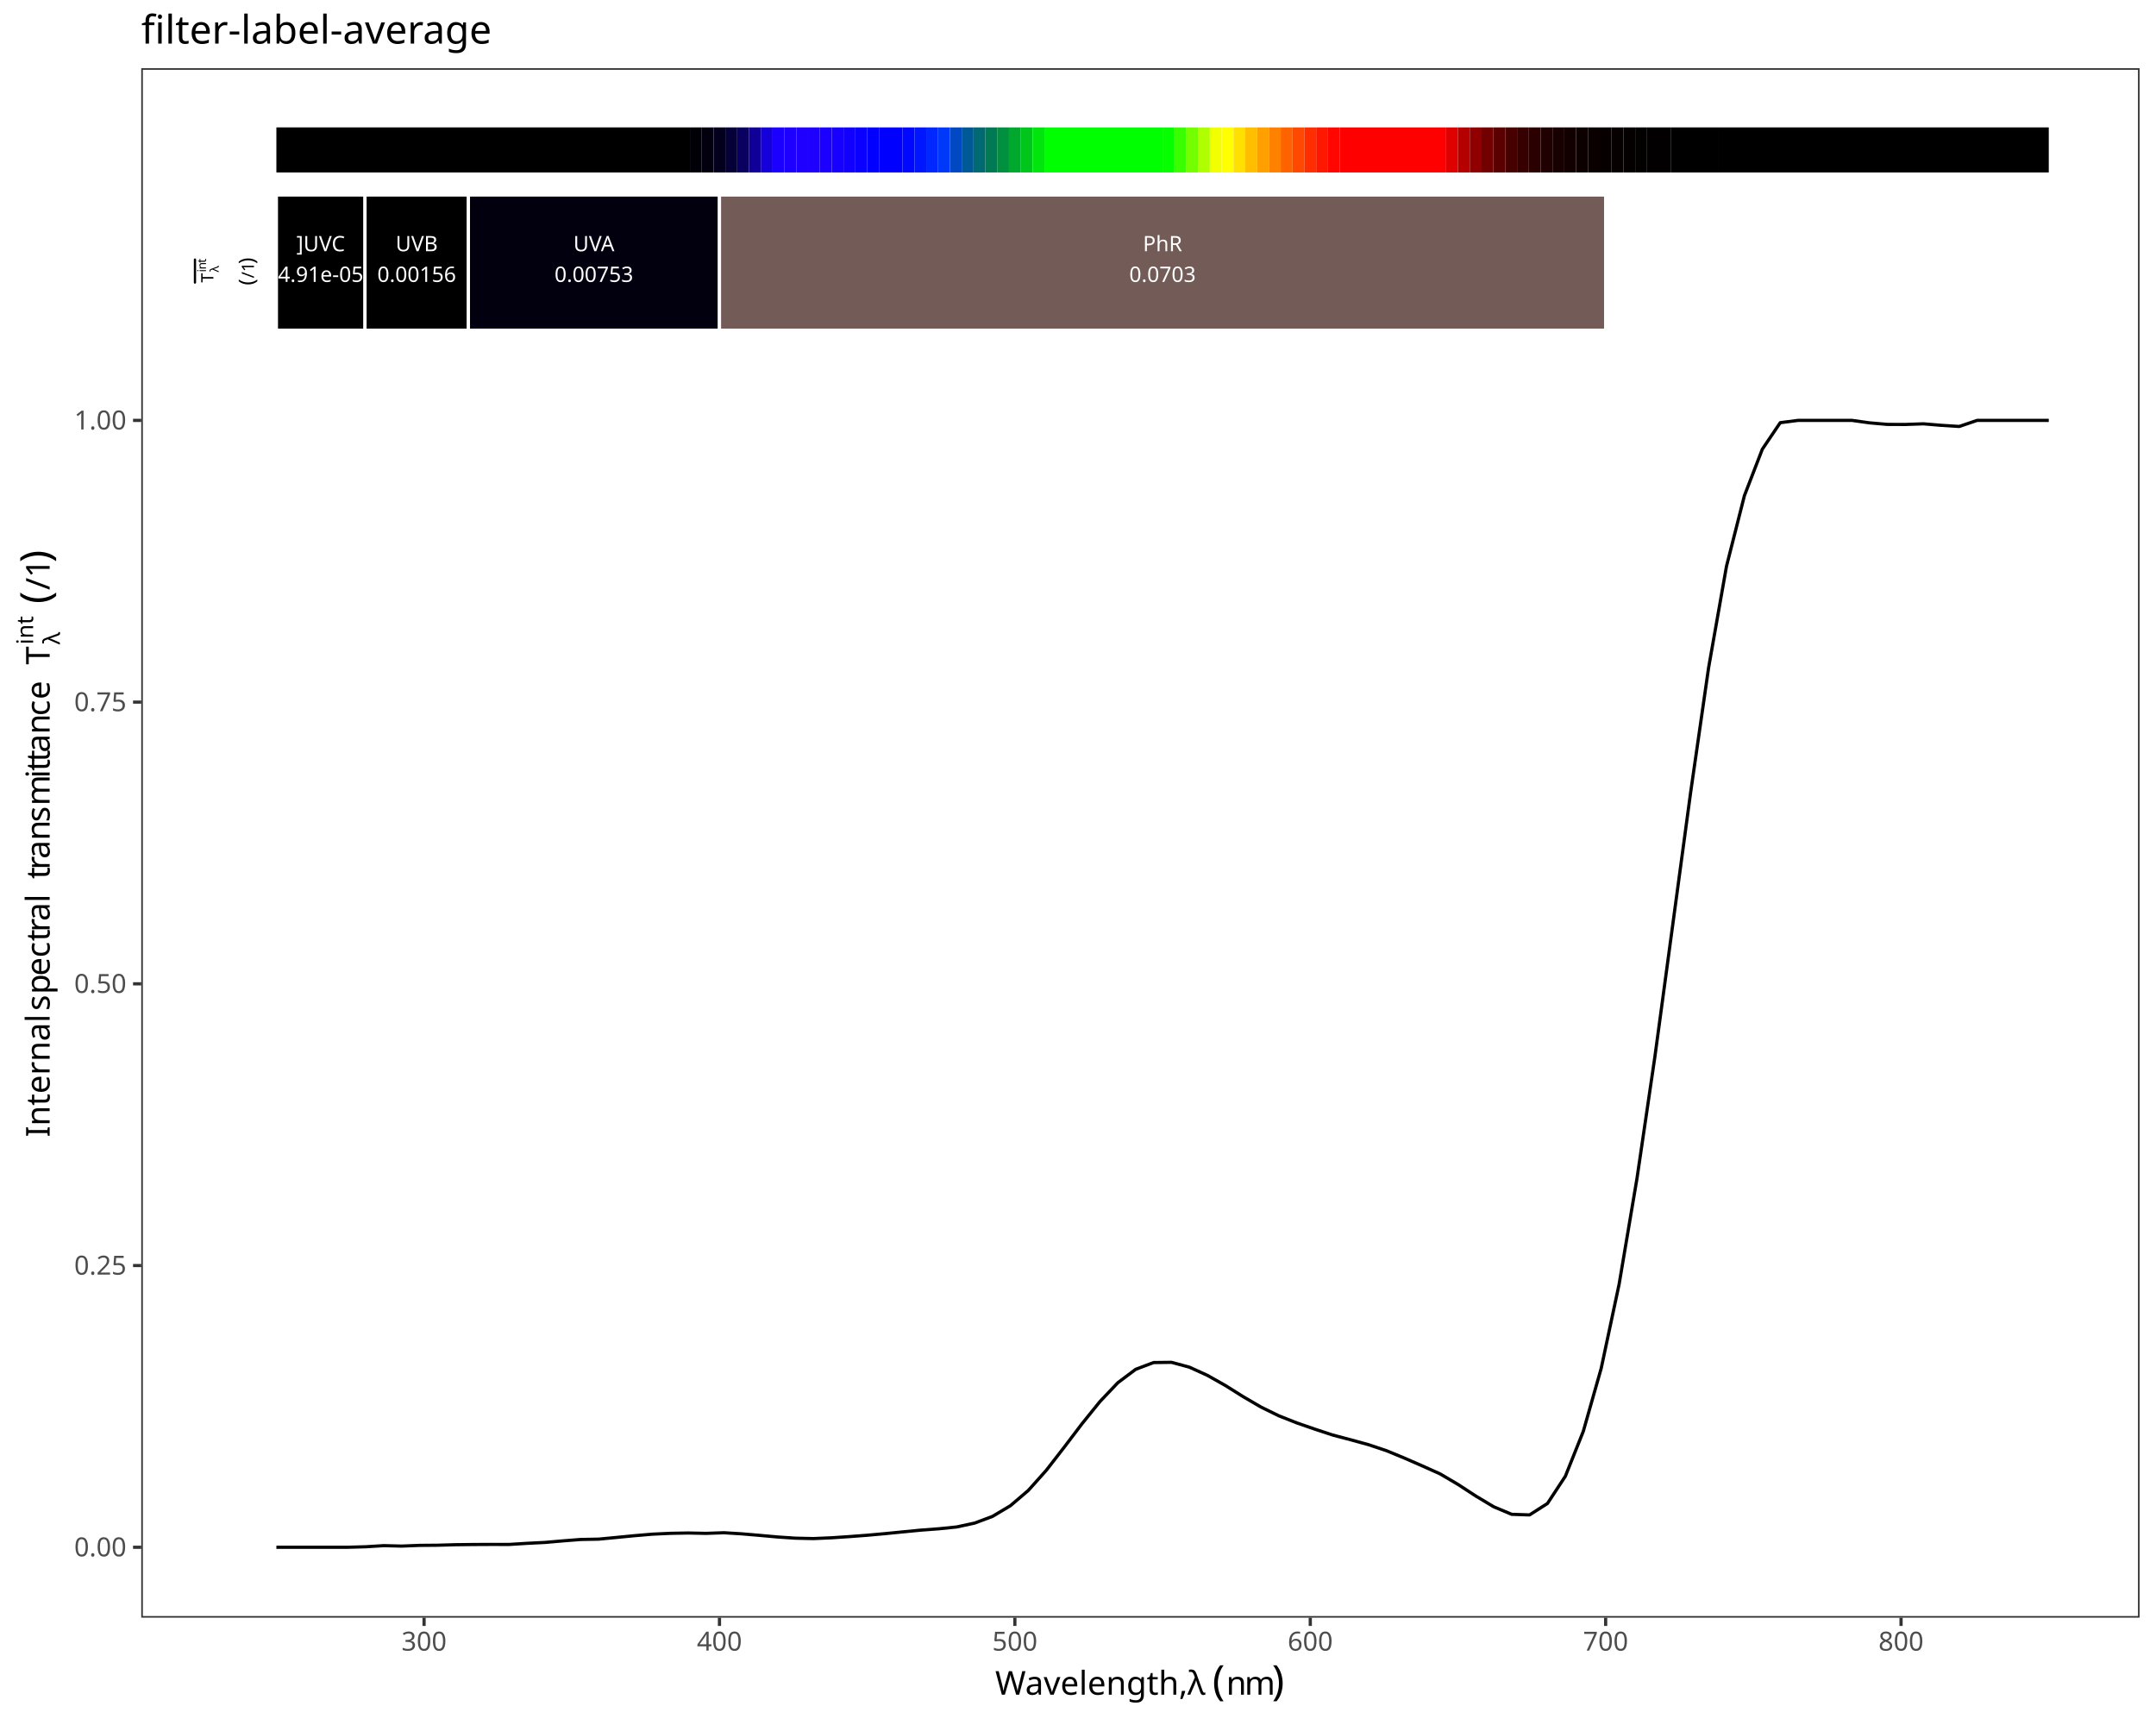
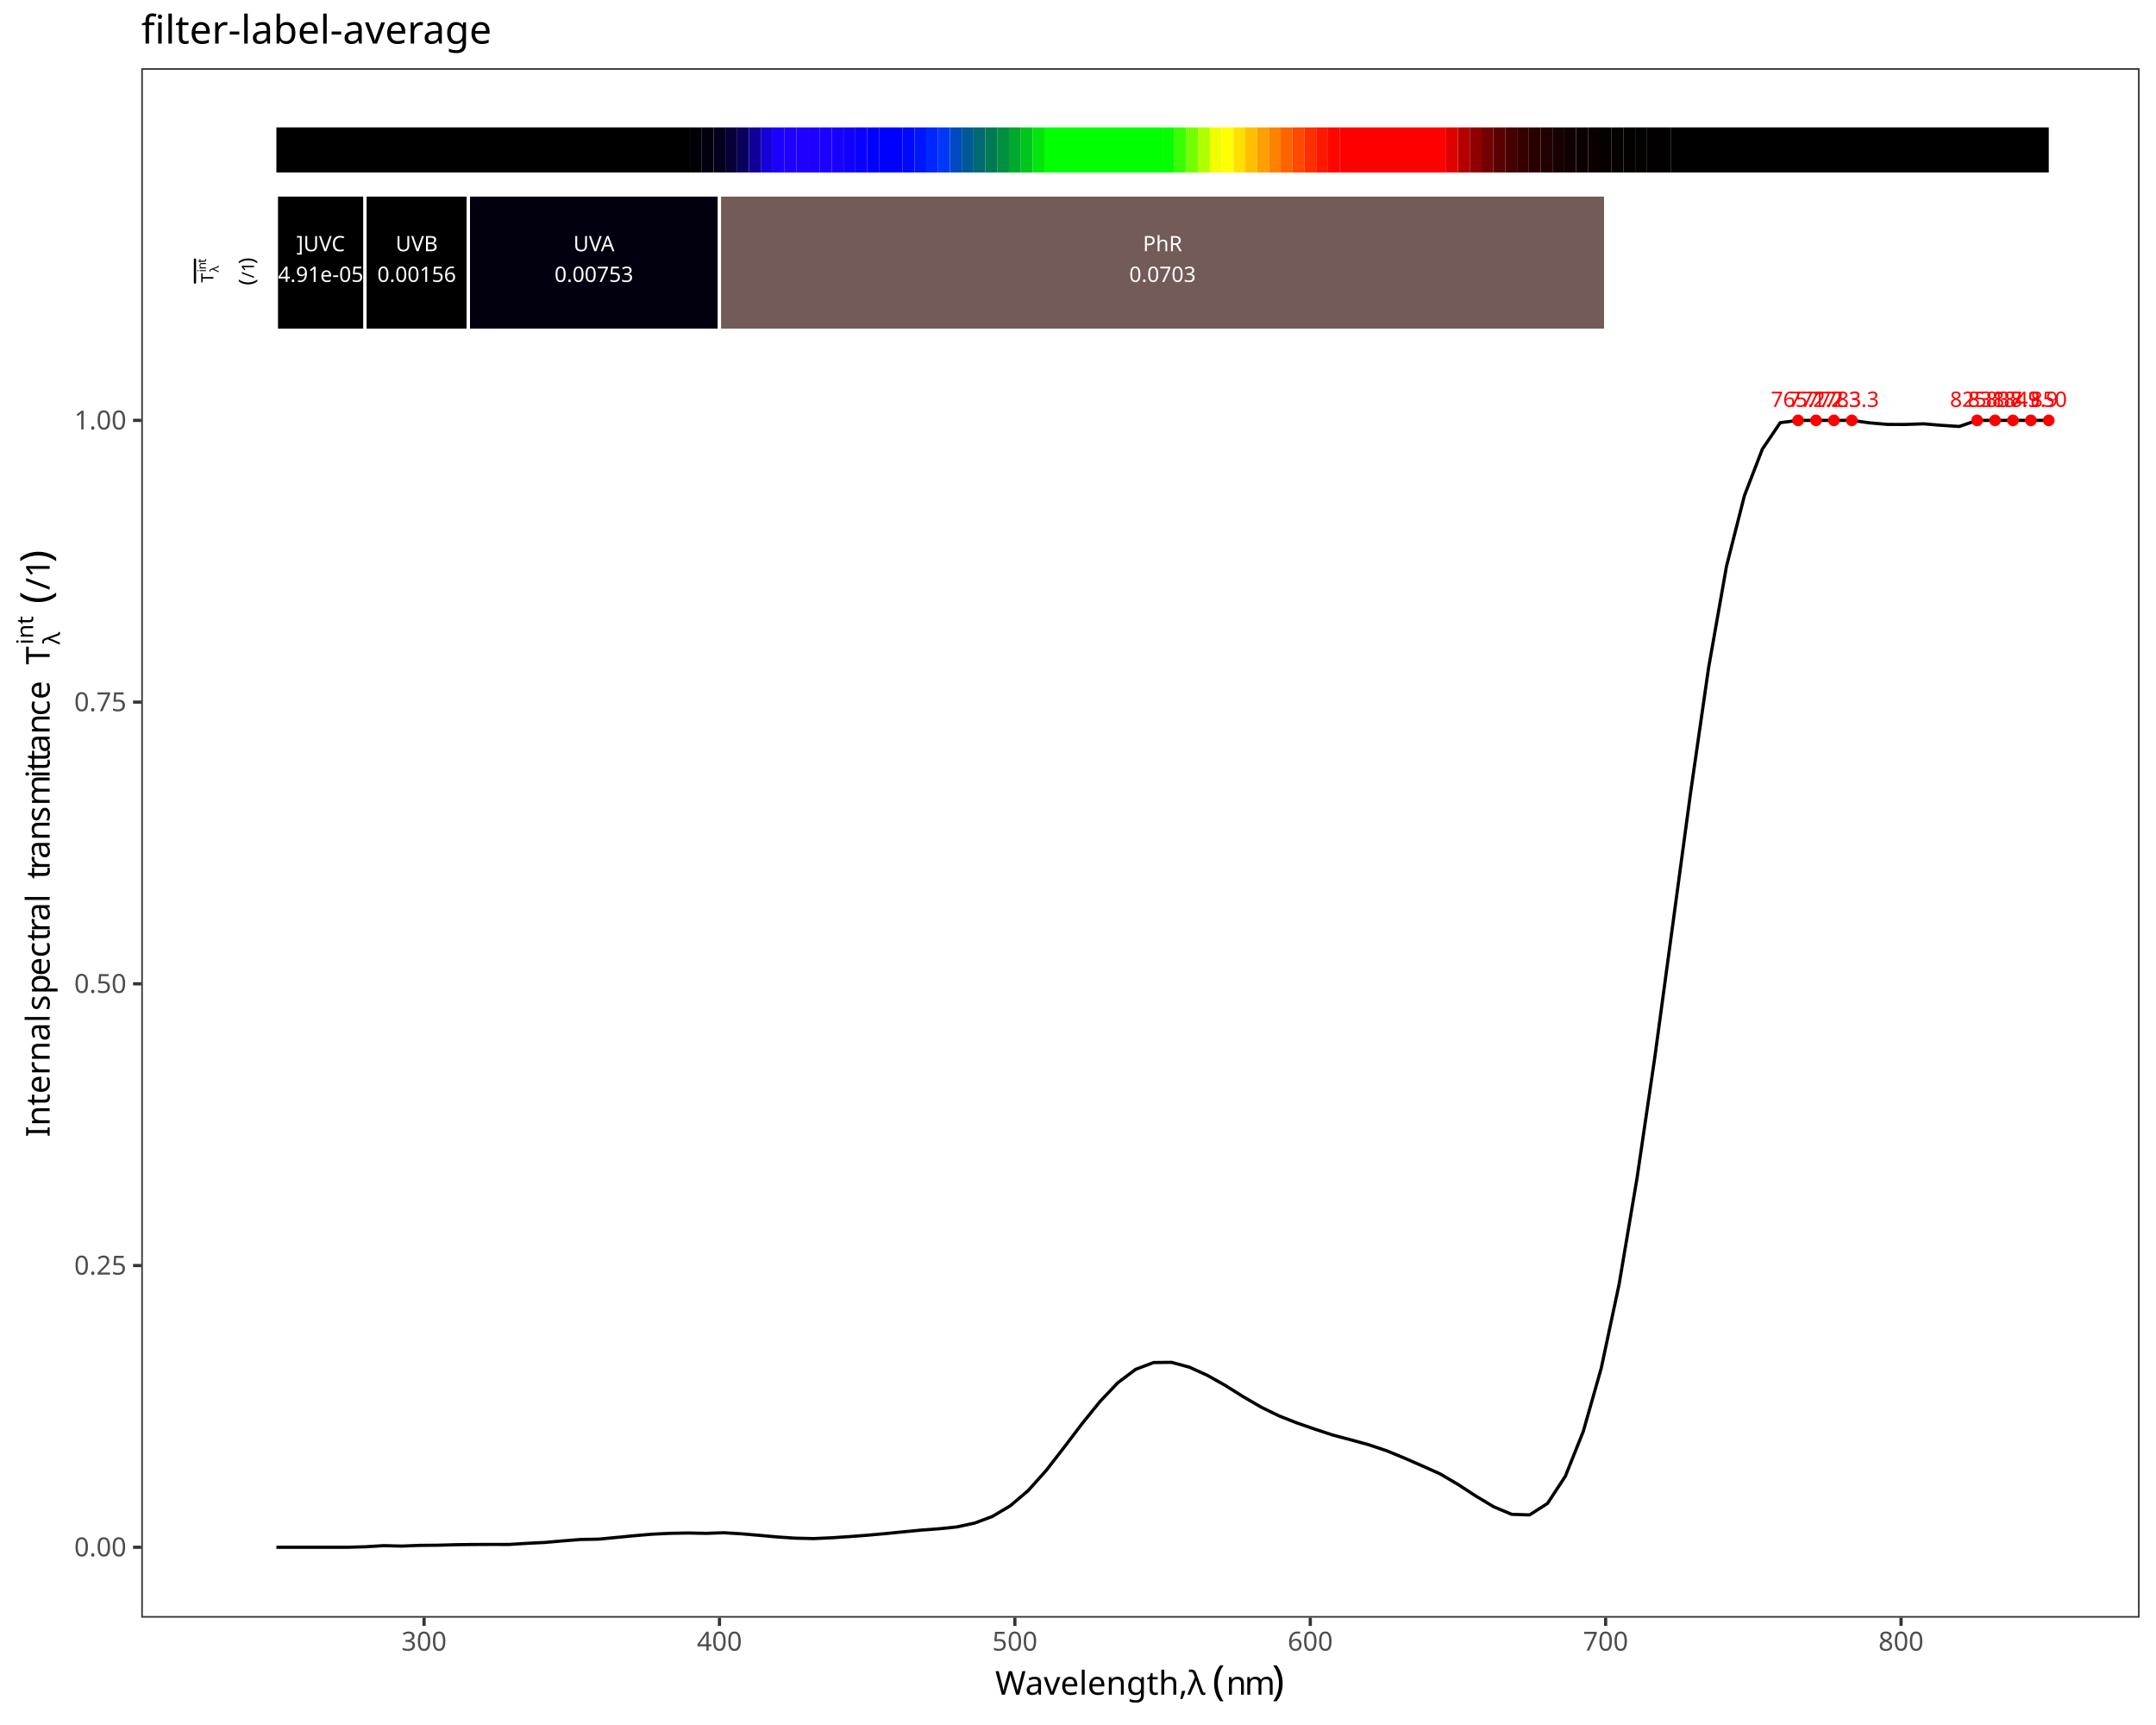
<svg xmlns="http://www.w3.org/2000/svg" class="svglite" data-engine-version="2.0" width="720.00pt" height="576.00pt" viewBox="0 0 720.00 576.00">
  <defs>
    <style type="text/css">
    .svglite line, .svglite polyline, .svglite polygon, .svglite path, .svglite rect, .svglite circle {
      fill: none;
      stroke: #000000;
      stroke-linecap: round;
      stroke-linejoin: round;
      stroke-miterlimit: 10.00;
    }
  </style>
  </defs>
  <rect width="100%" height="100%" style="stroke: none; fill: #FFFFFF;" />
  <defs>
    <clipPath id="cpMC4wMHw3MjAuMDB8MC4wMHw1NzYuMDA=">
      <rect x="0.00" y="0.00" width="720.00" height="576.00" />
    </clipPath>
  </defs>
  <g clip-path="url(#cpMC4wMHw3MjAuMDB8MC4wMHw1NzYuMDA=)">
    <rect x="0.00" y="0.00" width="720.00" height="576.00" style="stroke-width: 1.07; stroke: #FFFFFF; fill: #FFFFFF;" />
  </g>
  <defs>
    <clipPath id="cpNDcuMTd8NzE0LjUyfDIyLjc4fDU0MC4xNw==">
      <rect x="47.17" y="22.78" width="667.35" height="517.38" />
    </clipPath>
  </defs>
  <g clip-path="url(#cpNDcuMTd8NzE0LjUyfDIyLjc4fDU0MC4xNw==)">
    <rect x="47.17" y="22.78" width="667.35" height="517.38" style="stroke-width: 1.07; stroke: none; fill: #FFFFFF;" />
    <polyline points="92.30,516.65 98.28,516.65 104.26,516.65 110.23,516.65 116.21,516.65 122.19,516.48 128.17,516.11 134.15,516.26 140.13,516.02 146.11,515.97 152.08,515.80 158.06,515.73 164.04,515.70 170.02,515.71 176.00,515.34 181.98,515.04 187.96,514.52 193.94,514.05 199.91,513.94 205.89,513.37 211.87,512.79 217.85,512.28 223.83,512.00 229.81,511.89 235.79,512.01 241.76,511.80 247.74,512.17 253.72,512.68 259.70,513.22 265.68,513.62 271.66,513.75 277.64,513.49 283.62,513.09 289.59,512.64 295.57,512.10 301.55,511.51 307.53,510.93 313.51,510.48 319.49,509.87 325.47,508.58 331.44,506.35 337.42,502.78 343.40,497.68 349.38,490.99 355.36,483.29 361.34,475.41 367.32,468.01 373.30,461.71 379.27,457.23 385.25,454.97 391.23,454.90 397.21,456.52 403.19,459.24 409.17,462.61 415.15,466.36 421.12,469.84 427.10,472.77 433.08,475.13 439.06,477.20 445.04,479.17 451.02,480.75 457.00,482.39 462.98,484.39 468.95,486.85 474.93,489.46 480.91,492.14 486.89,495.66 492.87,499.56 498.85,503.14 504.83,505.65 510.80,505.85 516.78,502.03 522.76,492.92 528.74,477.96 534.72,456.92 540.70,428.85 546.68,393.45 552.66,352.81 558.63,308.68 564.61,264.45 570.59,222.96 576.57,189.06 582.55,165.51 588.53,150.00 594.51,141.14 600.48,140.37 606.46,140.37 612.44,140.37 618.42,140.37 624.40,141.20 630.38,141.72 636.36,141.73 642.34,141.52 648.31,142.02 654.29,142.40 660.27,140.37 666.25,140.37 672.23,140.37 678.21,140.37 684.19,140.37 " style="stroke-width: 1.07; stroke-linecap: butt;" />
+     <text x="600.48" y="135.86" text-anchor="middle" style="font-size: 7.11px; fill: #FF0000; font-family: sans;" textLength="17.80px" lengthAdjust="spacingAndGlyphs">765.2</text>
+     <text x="606.46" y="135.86" text-anchor="middle" style="font-size: 7.11px; fill: #FF0000; font-family: sans;" textLength="17.80px" lengthAdjust="spacingAndGlyphs">771.2</text>
+     <text x="612.44" y="135.86" text-anchor="middle" style="font-size: 7.11px; fill: #FF0000; font-family: sans;" textLength="17.80px" lengthAdjust="spacingAndGlyphs">777.3</text>
+     <text x="618.42" y="135.86" text-anchor="middle" style="font-size: 7.11px; fill: #FF0000; font-family: sans;" textLength="17.80px" lengthAdjust="spacingAndGlyphs">783.3</text>
+     <text x="660.27" y="135.86" text-anchor="middle" style="font-size: 7.11px; fill: #FF0000; font-family: sans;" textLength="17.80px" lengthAdjust="spacingAndGlyphs">825.8</text>
+     <text x="666.25" y="135.86" text-anchor="middle" style="font-size: 7.11px; fill: #FF0000; font-family: sans;" textLength="17.80px" lengthAdjust="spacingAndGlyphs">831.8</text>
+     <text x="672.23" y="135.86" text-anchor="middle" style="font-size: 7.11px; fill: #FF0000; font-family: sans;" textLength="17.80px" lengthAdjust="spacingAndGlyphs">837.9</text>
+     <text x="678.21" y="135.86" text-anchor="middle" style="font-size: 7.11px; fill: #FF0000; font-family: sans;" textLength="17.80px" lengthAdjust="spacingAndGlyphs">843.9</text>
+     <text x="684.19" y="135.86" text-anchor="middle" style="font-size: 7.11px; fill: #FF0000; font-family: sans;" textLength="11.87px" lengthAdjust="spacingAndGlyphs">850</text>
+     <circle cx="600.48" cy="140.37" r="1.95" style="stroke-width: 0.71; stroke: none; fill: #FF0000;" />
+     <circle cx="606.46" cy="140.37" r="1.95" style="stroke-width: 0.71; stroke: none; fill: #FF0000;" />
+     <circle cx="612.44" cy="140.37" r="1.95" style="stroke-width: 0.71; stroke: none; fill: #FF0000;" />
+     <circle cx="618.42" cy="140.37" r="1.95" style="stroke-width: 0.71; stroke: none; fill: #FF0000;" />
+     <circle cx="660.27" cy="140.37" r="1.95" style="stroke-width: 0.71; stroke: none; fill: #FF0000;" />
+     <circle cx="666.25" cy="140.37" r="1.95" style="stroke-width: 0.71; stroke: none; fill: #FF0000;" />
+     <circle cx="672.23" cy="140.37" r="1.95" style="stroke-width: 0.71; stroke: none; fill: #FF0000;" />
+     <circle cx="678.21" cy="140.37" r="1.95" style="stroke-width: 0.71; stroke: none; fill: #FF0000;" />
+     <circle cx="684.19" cy="140.37" r="1.95" style="stroke-width: 0.71; stroke: none; fill: #FF0000;" />
    <rect x="92.30" y="42.54" width="138.11" height="15.05" style="stroke-width: 1.07; stroke: none; stroke-linecap: butt; stroke-linejoin: miter; fill: #000000;" />
    <rect x="230.41" y="42.54" width="3.95" height="15.05" style="stroke-width: 1.07; stroke: none; stroke-linecap: butt; stroke-linejoin: miter; fill: #010007;" />
    <rect x="234.35" y="42.54" width="3.95" height="15.05" style="stroke-width: 1.07; stroke: none; stroke-linecap: butt; stroke-linejoin: miter; fill: #02000F;" />
    <rect x="238.30" y="42.54" width="3.95" height="15.05" style="stroke-width: 1.07; stroke: none; stroke-linecap: butt; stroke-linejoin: miter; fill: #03001E;" />
    <rect x="242.24" y="42.54" width="3.95" height="15.05" style="stroke-width: 1.07; stroke: none; stroke-linecap: butt; stroke-linejoin: miter; fill: #060038;" />
    <rect x="246.19" y="42.54" width="3.95" height="15.05" style="stroke-width: 1.07; stroke: none; stroke-linecap: butt; stroke-linejoin: miter; fill: #0A0060;" />
    <rect x="250.13" y="42.54" width="3.95" height="15.05" style="stroke-width: 1.07; stroke: none; stroke-linecap: butt; stroke-linejoin: miter; fill: #100098;" />
    <rect x="254.08" y="42.54" width="3.95" height="15.05" style="stroke-width: 1.07; stroke: none; stroke-linecap: butt; stroke-linejoin: miter; fill: #1600D9;" />
    <rect x="258.03" y="42.54" width="3.95" height="15.05" style="stroke-width: 1.07; stroke: none; stroke-linecap: butt; stroke-linejoin: miter; fill: #1B00FF;" />
    <rect x="261.97" y="42.54" width="3.95" height="15.05" style="stroke-width: 1.07; stroke: none; stroke-linecap: butt; stroke-linejoin: miter; fill: #1D00FF;" />
    <rect x="265.92" y="42.54" width="3.95" height="15.05" style="stroke-width: 1.07; stroke: none; stroke-linecap: butt; stroke-linejoin: miter; fill: #1F00FF;" />
    <rect x="269.86" y="42.54" width="3.95" height="15.05" style="stroke-width: 1.07; stroke: none; stroke-linecap: butt; stroke-linejoin: miter; fill: #1E00FF;" />
    <rect x="273.81" y="42.54" width="3.95" height="15.05" style="stroke-width: 1.07; stroke: none; stroke-linecap: butt; stroke-linejoin: miter; fill: #1B00FF;" />
    <rect x="277.76" y="42.54" width="3.95" height="15.05" style="stroke-width: 1.07; stroke: none; stroke-linecap: butt; stroke-linejoin: miter; fill: #1800FF;" />
    <rect x="281.70" y="42.54" width="3.95" height="15.05" style="stroke-width: 1.07; stroke: none; stroke-linecap: butt; stroke-linejoin: miter; fill: #1200FF;" />
    <rect x="285.65" y="42.54" width="3.95" height="15.05" style="stroke-width: 1.07; stroke: none; stroke-linecap: butt; stroke-linejoin: miter; fill: #0A00FF;" />
    <rect x="289.59" y="42.54" width="3.95" height="15.05" style="stroke-width: 1.07; stroke: none; stroke-linecap: butt; stroke-linejoin: miter; fill: #0100FF;" />
    <rect x="293.54" y="42.54" width="7.89" height="15.05" style="stroke-width: 1.07; stroke: none; stroke-linecap: butt; stroke-linejoin: miter; fill: #0000FF;" />
    <rect x="301.43" y="42.54" width="3.95" height="15.05" style="stroke-width: 1.07; stroke: none; stroke-linecap: butt; stroke-linejoin: miter; fill: #0008FF;" />
    <rect x="305.38" y="42.54" width="3.95" height="15.05" style="stroke-width: 1.07; stroke: none; stroke-linecap: butt; stroke-linejoin: miter; fill: #0016FF;" />
    <rect x="309.32" y="42.54" width="3.95" height="15.05" style="stroke-width: 1.07; stroke: none; stroke-linecap: butt; stroke-linejoin: miter; fill: #0027FF;" />
    <rect x="313.27" y="42.54" width="3.95" height="15.05" style="stroke-width: 1.07; stroke: none; stroke-linecap: butt; stroke-linejoin: miter; fill: #0038F9;" />
    <rect x="317.22" y="42.54" width="3.95" height="15.05" style="stroke-width: 1.07; stroke: none; stroke-linecap: butt; stroke-linejoin: miter; fill: #0049C3;" />
    <rect x="321.16" y="42.54" width="3.95" height="15.05" style="stroke-width: 1.07; stroke: none; stroke-linecap: butt; stroke-linejoin: miter; fill: #005997;" />
    <rect x="325.11" y="42.54" width="3.95" height="15.05" style="stroke-width: 1.07; stroke: none; stroke-linecap: butt; stroke-linejoin: miter; fill: #006972;" />
    <rect x="329.05" y="42.54" width="3.95" height="15.05" style="stroke-width: 1.07; stroke: none; stroke-linecap: butt; stroke-linejoin: miter; fill: #007A55;" />
    <rect x="333.00" y="42.54" width="3.95" height="15.05" style="stroke-width: 1.07; stroke: none; stroke-linecap: butt; stroke-linejoin: miter; fill: #009040;" />
    <rect x="336.95" y="42.54" width="3.95" height="15.05" style="stroke-width: 1.07; stroke: none; stroke-linecap: butt; stroke-linejoin: miter; fill: #00A92E;" />
    <rect x="340.89" y="42.54" width="3.95" height="15.05" style="stroke-width: 1.07; stroke: none; stroke-linecap: butt; stroke-linejoin: miter; fill: #00C61C;" />
    <rect x="344.84" y="42.54" width="3.95" height="15.05" style="stroke-width: 1.07; stroke: none; stroke-linecap: butt; stroke-linejoin: miter; fill: #00E60C;" />
    <rect x="348.78" y="42.54" width="39.46" height="15.05" style="stroke-width: 1.07; stroke: none; stroke-linecap: butt; stroke-linejoin: miter; fill: #00FF00;" />
    <rect x="388.24" y="42.54" width="3.95" height="15.05" style="stroke-width: 1.07; stroke: none; stroke-linecap: butt; stroke-linejoin: miter; fill: #06FF00;" />
    <rect x="392.19" y="42.54" width="3.95" height="15.05" style="stroke-width: 1.07; stroke: none; stroke-linecap: butt; stroke-linejoin: miter; fill: #3AFF00;" />
    <rect x="396.13" y="42.54" width="3.95" height="15.05" style="stroke-width: 1.07; stroke: none; stroke-linecap: butt; stroke-linejoin: miter; fill: #74FF00;" />
    <rect x="400.08" y="42.54" width="3.95" height="15.05" style="stroke-width: 1.07; stroke: none; stroke-linecap: butt; stroke-linejoin: miter; fill: #B0FF00;" />
    <rect x="404.03" y="42.54" width="3.95" height="15.05" style="stroke-width: 1.07; stroke: none; stroke-linecap: butt; stroke-linejoin: miter; fill: #F2FF00;" />
    <rect x="407.97" y="42.54" width="3.95" height="15.05" style="stroke-width: 1.07; stroke: none; stroke-linecap: butt; stroke-linejoin: miter; fill: #FFFF00;" />
    <rect x="411.92" y="42.54" width="3.95" height="15.05" style="stroke-width: 1.07; stroke: none; stroke-linecap: butt; stroke-linejoin: miter; fill: #FFE000;" />
    <rect x="415.86" y="42.54" width="3.95" height="15.05" style="stroke-width: 1.07; stroke: none; stroke-linecap: butt; stroke-linejoin: miter; fill: #FFBF00;" />
    <rect x="419.81" y="42.54" width="3.95" height="15.05" style="stroke-width: 1.07; stroke: none; stroke-linecap: butt; stroke-linejoin: miter; fill: #FF9F00;" />
    <rect x="423.76" y="42.54" width="3.95" height="15.05" style="stroke-width: 1.07; stroke: none; stroke-linecap: butt; stroke-linejoin: miter; fill: #FF8100;" />
    <rect x="427.70" y="42.54" width="3.95" height="15.05" style="stroke-width: 1.07; stroke: none; stroke-linecap: butt; stroke-linejoin: miter; fill: #FF6300;" />
    <rect x="431.65" y="42.54" width="3.95" height="15.05" style="stroke-width: 1.07; stroke: none; stroke-linecap: butt; stroke-linejoin: miter; fill: #FF4800;" />
    <rect x="435.59" y="42.54" width="3.95" height="15.05" style="stroke-width: 1.07; stroke: none; stroke-linecap: butt; stroke-linejoin: miter; fill: #FF2E00;" />
    <rect x="439.54" y="42.54" width="3.95" height="15.05" style="stroke-width: 1.07; stroke: none; stroke-linecap: butt; stroke-linejoin: miter; fill: #FF1800;" />
    <rect x="443.49" y="42.54" width="3.95" height="15.05" style="stroke-width: 1.07; stroke: none; stroke-linecap: butt; stroke-linejoin: miter; fill: #FF0700;" />
    <rect x="447.43" y="42.54" width="35.51" height="15.05" style="stroke-width: 1.07; stroke: none; stroke-linecap: butt; stroke-linejoin: miter; fill: #FF0000;" />
    <rect x="482.94" y="42.54" width="3.95" height="15.05" style="stroke-width: 1.07; stroke: none; stroke-linecap: butt; stroke-linejoin: miter; fill: #DF0000;" />
    <rect x="486.89" y="42.54" width="3.95" height="15.05" style="stroke-width: 1.07; stroke: none; stroke-linecap: butt; stroke-linejoin: miter; fill: #B50000;" />
    <rect x="490.84" y="42.54" width="3.95" height="15.05" style="stroke-width: 1.07; stroke: none; stroke-linecap: butt; stroke-linejoin: miter; fill: #910000;" />
    <rect x="494.78" y="42.54" width="3.95" height="15.05" style="stroke-width: 1.07; stroke: none; stroke-linecap: butt; stroke-linejoin: miter; fill: #730000;" />
    <rect x="498.73" y="42.54" width="3.95" height="15.05" style="stroke-width: 1.07; stroke: none; stroke-linecap: butt; stroke-linejoin: miter; fill: #5B0000;" />
    <rect x="502.67" y="42.54" width="3.95" height="15.05" style="stroke-width: 1.07; stroke: none; stroke-linecap: butt; stroke-linejoin: miter; fill: #470000;" />
    <rect x="506.62" y="42.54" width="3.95" height="15.05" style="stroke-width: 1.07; stroke: none; stroke-linecap: butt; stroke-linejoin: miter; fill: #370000;" />
    <rect x="510.57" y="42.54" width="3.95" height="15.05" style="stroke-width: 1.07; stroke: none; stroke-linecap: butt; stroke-linejoin: miter; fill: #2A0000;" />
    <rect x="514.51" y="42.54" width="3.95" height="15.05" style="stroke-width: 1.07; stroke: none; stroke-linecap: butt; stroke-linejoin: miter; fill: #200000;" />
    <rect x="518.46" y="42.54" width="3.95" height="15.05" style="stroke-width: 1.07; stroke: none; stroke-linecap: butt; stroke-linejoin: miter; fill: #180000;" />
    <rect x="522.40" y="42.54" width="3.95" height="15.05" style="stroke-width: 1.07; stroke: none; stroke-linecap: butt; stroke-linejoin: miter; fill: #120000;" />
    <rect x="526.35" y="42.54" width="3.95" height="15.05" style="stroke-width: 1.07; stroke: none; stroke-linecap: butt; stroke-linejoin: miter; fill: #0D0000;" />
    <rect x="530.30" y="42.54" width="3.95" height="15.05" style="stroke-width: 1.07; stroke: none; stroke-linecap: butt; stroke-linejoin: miter; fill: #0A0000;" />
    <rect x="534.24" y="42.54" width="3.95" height="15.05" style="stroke-width: 1.07; stroke: none; stroke-linecap: butt; stroke-linejoin: miter; fill: #070000;" />
    <rect x="538.19" y="42.54" width="3.95" height="15.05" style="stroke-width: 1.07; stroke: none; stroke-linecap: butt; stroke-linejoin: miter; fill: #060000;" />
    <rect x="542.13" y="42.54" width="3.95" height="15.05" style="stroke-width: 1.07; stroke: none; stroke-linecap: butt; stroke-linejoin: miter; fill: #040000;" />
    <rect x="546.08" y="42.54" width="3.95" height="15.05" style="stroke-width: 1.07; stroke: none; stroke-linecap: butt; stroke-linejoin: miter; fill: #030000;" />
    <rect x="550.02" y="42.54" width="7.89" height="15.05" style="stroke-width: 1.07; stroke: none; stroke-linecap: butt; stroke-linejoin: miter; fill: #020000;" />
    <rect x="557.92" y="42.54" width="15.78" height="15.05" style="stroke-width: 1.07; stroke: none; stroke-linecap: butt; stroke-linejoin: miter; fill: #010000;" />
    <rect x="573.70" y="42.54" width="110.49" height="15.05" style="stroke-width: 1.07; stroke: none; stroke-linecap: butt; stroke-linejoin: miter; fill: #000000;" />
    <rect x="92.30" y="65.11" width="29.59" height="45.15" style="stroke-width: 1.07; stroke: #FFFFFF; stroke-linecap: butt; stroke-linejoin: miter; fill: #000000;" />
    <rect x="121.89" y="65.11" width="34.53" height="45.15" style="stroke-width: 1.07; stroke: #FFFFFF; stroke-linecap: butt; stroke-linejoin: miter; fill: #000000;" />
    <rect x="156.42" y="65.11" width="83.85" height="45.15" style="stroke-width: 1.07; stroke: #FFFFFF; stroke-linecap: butt; stroke-linejoin: miter; fill: #02000F;" />
    <rect x="240.27" y="65.11" width="295.94" height="45.15" style="stroke-width: 1.07; stroke: #FFFFFF; stroke-linecap: butt; stroke-linejoin: miter; fill: #735B57;" />
    <text x="107.10" y="83.89" text-anchor="middle" style="font-size: 7.11px; fill: #FFFFFF; font-family: sans;" textLength="17.00px" lengthAdjust="spacingAndGlyphs">]UVC</text>
    <text x="107.10" y="94.13" text-anchor="middle" style="font-size: 7.11px; fill: #FFFFFF; font-family: sans;" textLength="28.08px" lengthAdjust="spacingAndGlyphs">4.91e-05</text>
    <text x="139.16" y="83.89" text-anchor="middle" style="font-size: 7.11px; fill: #FFFFFF; font-family: sans;" textLength="14.63px" lengthAdjust="spacingAndGlyphs">UVB</text>
    <text x="139.16" y="94.13" text-anchor="middle" style="font-size: 7.11px; fill: #FFFFFF; font-family: sans;" textLength="25.71px" lengthAdjust="spacingAndGlyphs">0.00156</text>
    <text x="198.34" y="83.89" text-anchor="middle" style="font-size: 7.11px; fill: #FFFFFF; font-family: sans;" textLength="14.63px" lengthAdjust="spacingAndGlyphs">UVA</text>
    <text x="198.34" y="94.13" text-anchor="middle" style="font-size: 7.11px; fill: #FFFFFF; font-family: sans;" textLength="25.71px" lengthAdjust="spacingAndGlyphs">0.00753</text>
    <text x="388.24" y="83.89" text-anchor="middle" style="font-size: 7.11px; fill: #FFFFFF; font-family: sans;" textLength="13.84px" lengthAdjust="spacingAndGlyphs">PhR</text>
    <text x="388.24" y="94.13" text-anchor="middle" style="font-size: 7.11px; fill: #FFFFFF; font-family: sans;" textLength="21.76px" lengthAdjust="spacingAndGlyphs">0.0703</text>
    <text transform="translate(71.26,94.35) rotate(-90)" style="font-size: 5.69px; font-family: sans;" textLength="3.48px" lengthAdjust="spacingAndGlyphs">T</text>
    <text transform="translate(73.02,90.88) rotate(-90)" style="font-size: 3.98px; font-family: sans;" textLength="2.03px" lengthAdjust="spacingAndGlyphs">λ</text>
    <text transform="translate(68.78,90.88) rotate(-90)" style="font-size: 3.98px; font-family: sans;" textLength="0.88px" lengthAdjust="spacingAndGlyphs">i</text>
    <text transform="translate(68.78,89.99) rotate(-90)" style="font-size: 3.98px; font-family: sans;" textLength="2.22px" lengthAdjust="spacingAndGlyphs">n</text>
    <text transform="translate(68.78,87.78) rotate(-90)" style="font-size: 3.98px; font-family: sans;" textLength="1.11px" lengthAdjust="spacingAndGlyphs">t</text>
    <polyline points="65.11,94.35 65.11,86.67 " style="stroke-width: 0.75;" />
    <text transform="translate(84.81,95.25) rotate(-90)" style="font-size: 7.11px; font-family: sans;" textLength="2.37px" lengthAdjust="spacingAndGlyphs">(</text>
    <text transform="translate(84.81,92.88) rotate(-90)" style="font-size: 5.69px; font-family: sans;" textLength="4.75px" lengthAdjust="spacingAndGlyphs">/1</text>
    <text transform="translate(84.81,88.14) rotate(-90)" style="font-size: 7.11px; font-family: sans;" textLength="2.36px" lengthAdjust="spacingAndGlyphs">)</text>
    <rect x="47.17" y="22.78" width="667.35" height="517.38" style="stroke-width: 1.07; stroke: #333333;" />
  </g>
  <g clip-path="url(#cpMC4wMHw3MjAuMDB8MC4wMHw1NzYuMDA=)">
    <text x="42.23" y="519.68" text-anchor="end" style="font-size: 8.80px; fill: #4D4D4D; font-family: sans;" textLength="17.13px" lengthAdjust="spacingAndGlyphs">0.00</text>
    <text x="42.23" y="425.61" text-anchor="end" style="font-size: 8.80px; fill: #4D4D4D; font-family: sans;" textLength="17.13px" lengthAdjust="spacingAndGlyphs">0.25</text>
    <text x="42.23" y="331.54" text-anchor="end" style="font-size: 8.80px; fill: #4D4D4D; font-family: sans;" textLength="17.13px" lengthAdjust="spacingAndGlyphs">0.50</text>
    <text x="42.23" y="237.47" text-anchor="end" style="font-size: 8.80px; fill: #4D4D4D; font-family: sans;" textLength="17.13px" lengthAdjust="spacingAndGlyphs">0.75</text>
    <text x="42.23" y="143.40" text-anchor="end" style="font-size: 8.80px; fill: #4D4D4D; font-family: sans;" textLength="17.13px" lengthAdjust="spacingAndGlyphs">1.00</text>
    <polyline points="44.43,516.65 47.17,516.65 " style="stroke-width: 1.07; stroke: #333333; stroke-linecap: butt;" />
    <polyline points="44.43,422.58 47.17,422.58 " style="stroke-width: 1.07; stroke: #333333; stroke-linecap: butt;" />
    <polyline points="44.43,328.51 47.17,328.51 " style="stroke-width: 1.07; stroke: #333333; stroke-linecap: butt;" />
    <polyline points="44.43,234.44 47.17,234.44 " style="stroke-width: 1.07; stroke: #333333; stroke-linecap: butt;" />
    <polyline points="44.43,140.37 47.17,140.37 " style="stroke-width: 1.07; stroke: #333333; stroke-linecap: butt;" />
    <polyline points="141.62,542.91 141.62,540.17 " style="stroke-width: 1.07; stroke: #333333; stroke-linecap: butt;" />
    <polyline points="240.27,542.91 240.27,540.17 " style="stroke-width: 1.07; stroke: #333333; stroke-linecap: butt;" />
    <polyline points="338.92,542.91 338.92,540.17 " style="stroke-width: 1.07; stroke: #333333; stroke-linecap: butt;" />
    <polyline points="437.57,542.91 437.57,540.17 " style="stroke-width: 1.07; stroke: #333333; stroke-linecap: butt;" />
    <polyline points="536.21,542.91 536.21,540.17 " style="stroke-width: 1.07; stroke: #333333; stroke-linecap: butt;" />
    <polyline points="634.86,542.91 634.86,540.17 " style="stroke-width: 1.07; stroke: #333333; stroke-linecap: butt;" />
    <text x="141.62" y="551.16" text-anchor="middle" style="font-size: 8.80px; fill: #4D4D4D; font-family: sans;" textLength="14.68px" lengthAdjust="spacingAndGlyphs">300</text>
    <text x="240.27" y="551.16" text-anchor="middle" style="font-size: 8.80px; fill: #4D4D4D; font-family: sans;" textLength="14.68px" lengthAdjust="spacingAndGlyphs">400</text>
    <text x="338.92" y="551.16" text-anchor="middle" style="font-size: 8.80px; fill: #4D4D4D; font-family: sans;" textLength="14.68px" lengthAdjust="spacingAndGlyphs">500</text>
    <text x="437.57" y="551.16" text-anchor="middle" style="font-size: 8.80px; fill: #4D4D4D; font-family: sans;" textLength="14.68px" lengthAdjust="spacingAndGlyphs">600</text>
    <text x="536.21" y="551.16" text-anchor="middle" style="font-size: 8.80px; fill: #4D4D4D; font-family: sans;" textLength="14.68px" lengthAdjust="spacingAndGlyphs">700</text>
    <text x="634.86" y="551.16" text-anchor="middle" style="font-size: 8.80px; fill: #4D4D4D; font-family: sans;" textLength="14.68px" lengthAdjust="spacingAndGlyphs">800</text>
    <text x="332.35" y="565.89" style="font-size: 11.00px; font-family: sans;" textLength="64.20px" lengthAdjust="spacingAndGlyphs">Wavelength, </text>
    <text x="396.55" y="565.89" style="font-size: 11.00px; font-family: sans;" textLength="5.60px" lengthAdjust="spacingAndGlyphs">λ</text>
    <text x="402.15" y="565.89" style="font-size: 11.00px; font-family: sans;" textLength="2.75px" lengthAdjust="spacingAndGlyphs"> </text>
    <text x="404.91" y="565.89" style="font-size: 13.75px; font-family: sans;" textLength="4.58px" lengthAdjust="spacingAndGlyphs">(</text>
    <text x="409.49" y="565.89" style="font-size: 11.00px; font-family: sans;" textLength="6.12px" lengthAdjust="spacingAndGlyphs">n</text>
    <text x="415.60" y="565.89" style="font-size: 11.00px; font-family: sans;" textLength="9.17px" lengthAdjust="spacingAndGlyphs">m</text>
    <text x="424.77" y="565.89" style="font-size: 13.75px; font-family: sans;" textLength="4.57px" lengthAdjust="spacingAndGlyphs">)</text>
    <text transform="translate(16.58,379.70) rotate(-90)" style="font-size: 11.00px; font-family: sans;" textLength="36.69px" lengthAdjust="spacingAndGlyphs">Internal</text>
    <text transform="translate(16.58,343.01) rotate(-90)" style="font-size: 11.00px; font-family: sans;" textLength="2.75px" lengthAdjust="spacingAndGlyphs"> </text>
    <text transform="translate(16.58,340.26) rotate(-90)" style="font-size: 11.00px; font-family: sans;" textLength="2.75px" lengthAdjust="spacingAndGlyphs"> </text>
    <text transform="translate(16.58,337.50) rotate(-90)" style="font-size: 11.00px; font-family: sans;" textLength="5.50px" lengthAdjust="spacingAndGlyphs">s</text>
    <text transform="translate(16.58,332.00) rotate(-90)" style="font-size: 11.00px; font-family: sans;" textLength="6.12px" lengthAdjust="spacingAndGlyphs">p</text>
    <text transform="translate(16.58,325.88) rotate(-90)" style="font-size: 11.00px; font-family: sans;" textLength="6.12px" lengthAdjust="spacingAndGlyphs">e</text>
    <text transform="translate(16.58,319.76) rotate(-90)" style="font-size: 11.00px; font-family: sans;" textLength="5.50px" lengthAdjust="spacingAndGlyphs">c</text>
    <text transform="translate(16.58,314.26) rotate(-90)" style="font-size: 11.00px; font-family: sans;" textLength="3.06px" lengthAdjust="spacingAndGlyphs">t</text>
    <text transform="translate(16.58,311.20) rotate(-90)" style="font-size: 11.00px; font-family: sans;" textLength="3.66px" lengthAdjust="spacingAndGlyphs">r</text>
    <text transform="translate(16.58,307.54) rotate(-90)" style="font-size: 11.00px; font-family: sans;" textLength="6.12px" lengthAdjust="spacingAndGlyphs">a</text>
    <text transform="translate(16.58,301.42) rotate(-90)" style="font-size: 11.00px; font-family: sans;" textLength="2.44px" lengthAdjust="spacingAndGlyphs">l</text>
    <text transform="translate(16.58,298.98) rotate(-90)" style="font-size: 11.00px; font-family: sans;" textLength="2.75px" lengthAdjust="spacingAndGlyphs"> </text>
    <text transform="translate(16.58,296.23) rotate(-90)" style="font-size: 11.00px; font-family: sans;" textLength="2.75px" lengthAdjust="spacingAndGlyphs"> </text>
    <text transform="translate(16.58,293.48) rotate(-90)" style="font-size: 11.00px; font-family: sans;" textLength="3.06px" lengthAdjust="spacingAndGlyphs">t</text>
    <text transform="translate(16.58,290.42) rotate(-90)" style="font-size: 11.00px; font-family: sans;" textLength="3.66px" lengthAdjust="spacingAndGlyphs">r</text>
    <text transform="translate(16.58,286.76) rotate(-90)" style="font-size: 11.00px; font-family: sans;" textLength="6.12px" lengthAdjust="spacingAndGlyphs">a</text>
    <text transform="translate(16.58,280.64) rotate(-90)" style="font-size: 11.00px; font-family: sans;" textLength="6.12px" lengthAdjust="spacingAndGlyphs">n</text>
    <text transform="translate(16.58,274.52) rotate(-90)" style="font-size: 11.00px; font-family: sans;" textLength="5.50px" lengthAdjust="spacingAndGlyphs">s</text>
    <text transform="translate(16.58,269.02) rotate(-90)" style="font-size: 11.00px; font-family: sans;" textLength="9.17px" lengthAdjust="spacingAndGlyphs">m</text>
    <text transform="translate(16.58,259.85) rotate(-90)" style="font-size: 11.00px; font-family: sans;" textLength="2.44px" lengthAdjust="spacingAndGlyphs">i</text>
    <text transform="translate(16.58,257.41) rotate(-90)" style="font-size: 11.00px; font-family: sans;" textLength="3.06px" lengthAdjust="spacingAndGlyphs">t</text>
    <text transform="translate(16.58,254.35) rotate(-90)" style="font-size: 11.00px; font-family: sans;" textLength="3.06px" lengthAdjust="spacingAndGlyphs">t</text>
    <text transform="translate(16.58,251.29) rotate(-90)" style="font-size: 11.00px; font-family: sans;" textLength="6.12px" lengthAdjust="spacingAndGlyphs">a</text>
    <text transform="translate(16.58,245.18) rotate(-90)" style="font-size: 11.00px; font-family: sans;" textLength="6.12px" lengthAdjust="spacingAndGlyphs">n</text>
    <text transform="translate(16.58,239.06) rotate(-90)" style="font-size: 11.00px; font-family: sans;" textLength="5.50px" lengthAdjust="spacingAndGlyphs">c</text>
    <text transform="translate(16.58,233.55) rotate(-90)" style="font-size: 11.00px; font-family: sans;" textLength="6.12px" lengthAdjust="spacingAndGlyphs">e</text>
    <text transform="translate(16.58,227.44) rotate(-90)" style="font-size: 11.00px; font-family: sans;" textLength="2.75px" lengthAdjust="spacingAndGlyphs"> </text>
    <text transform="translate(16.58,224.68) rotate(-90)" style="font-size: 11.00px; font-family: sans;" textLength="2.75px" lengthAdjust="spacingAndGlyphs"> </text>
    <text transform="translate(16.58,221.93) rotate(-90)" style="font-size: 11.00px; font-family: sans;" textLength="6.72px" lengthAdjust="spacingAndGlyphs">T</text>
    <text transform="translate(19.99,215.21) rotate(-90)" style="font-size: 7.70px; font-family: sans;" textLength="3.92px" lengthAdjust="spacingAndGlyphs">λ</text>
    <text transform="translate(11.06,215.21) rotate(-90)" style="font-size: 7.70px; font-family: sans;" textLength="8.13px" lengthAdjust="spacingAndGlyphs">int</text>
    <text transform="translate(16.58,207.08) rotate(-90)" style="font-size: 11.00px; font-family: sans;" textLength="2.75px" lengthAdjust="spacingAndGlyphs"> </text>
    <text transform="translate(16.58,204.33) rotate(-90)" style="font-size: 11.00px; font-family: sans;" textLength="2.75px" lengthAdjust="spacingAndGlyphs"> </text>
    <text transform="translate(16.58,201.58) rotate(-90)" style="font-size: 13.75px; font-family: sans;" textLength="4.58px" lengthAdjust="spacingAndGlyphs">(</text>
    <text transform="translate(16.58,197.00) rotate(-90)" style="font-size: 11.00px; font-family: sans;" textLength="9.17px" lengthAdjust="spacingAndGlyphs">/1</text>
    <text transform="translate(16.58,187.82) rotate(-90)" style="font-size: 13.75px; font-family: sans;" textLength="4.57px" lengthAdjust="spacingAndGlyphs">)</text>
    <text x="47.17" y="14.56" style="font-size: 13.20px; font-family: sans;" textLength="109.32px" lengthAdjust="spacingAndGlyphs">filter-label-average</text>
  </g>
</svg>
